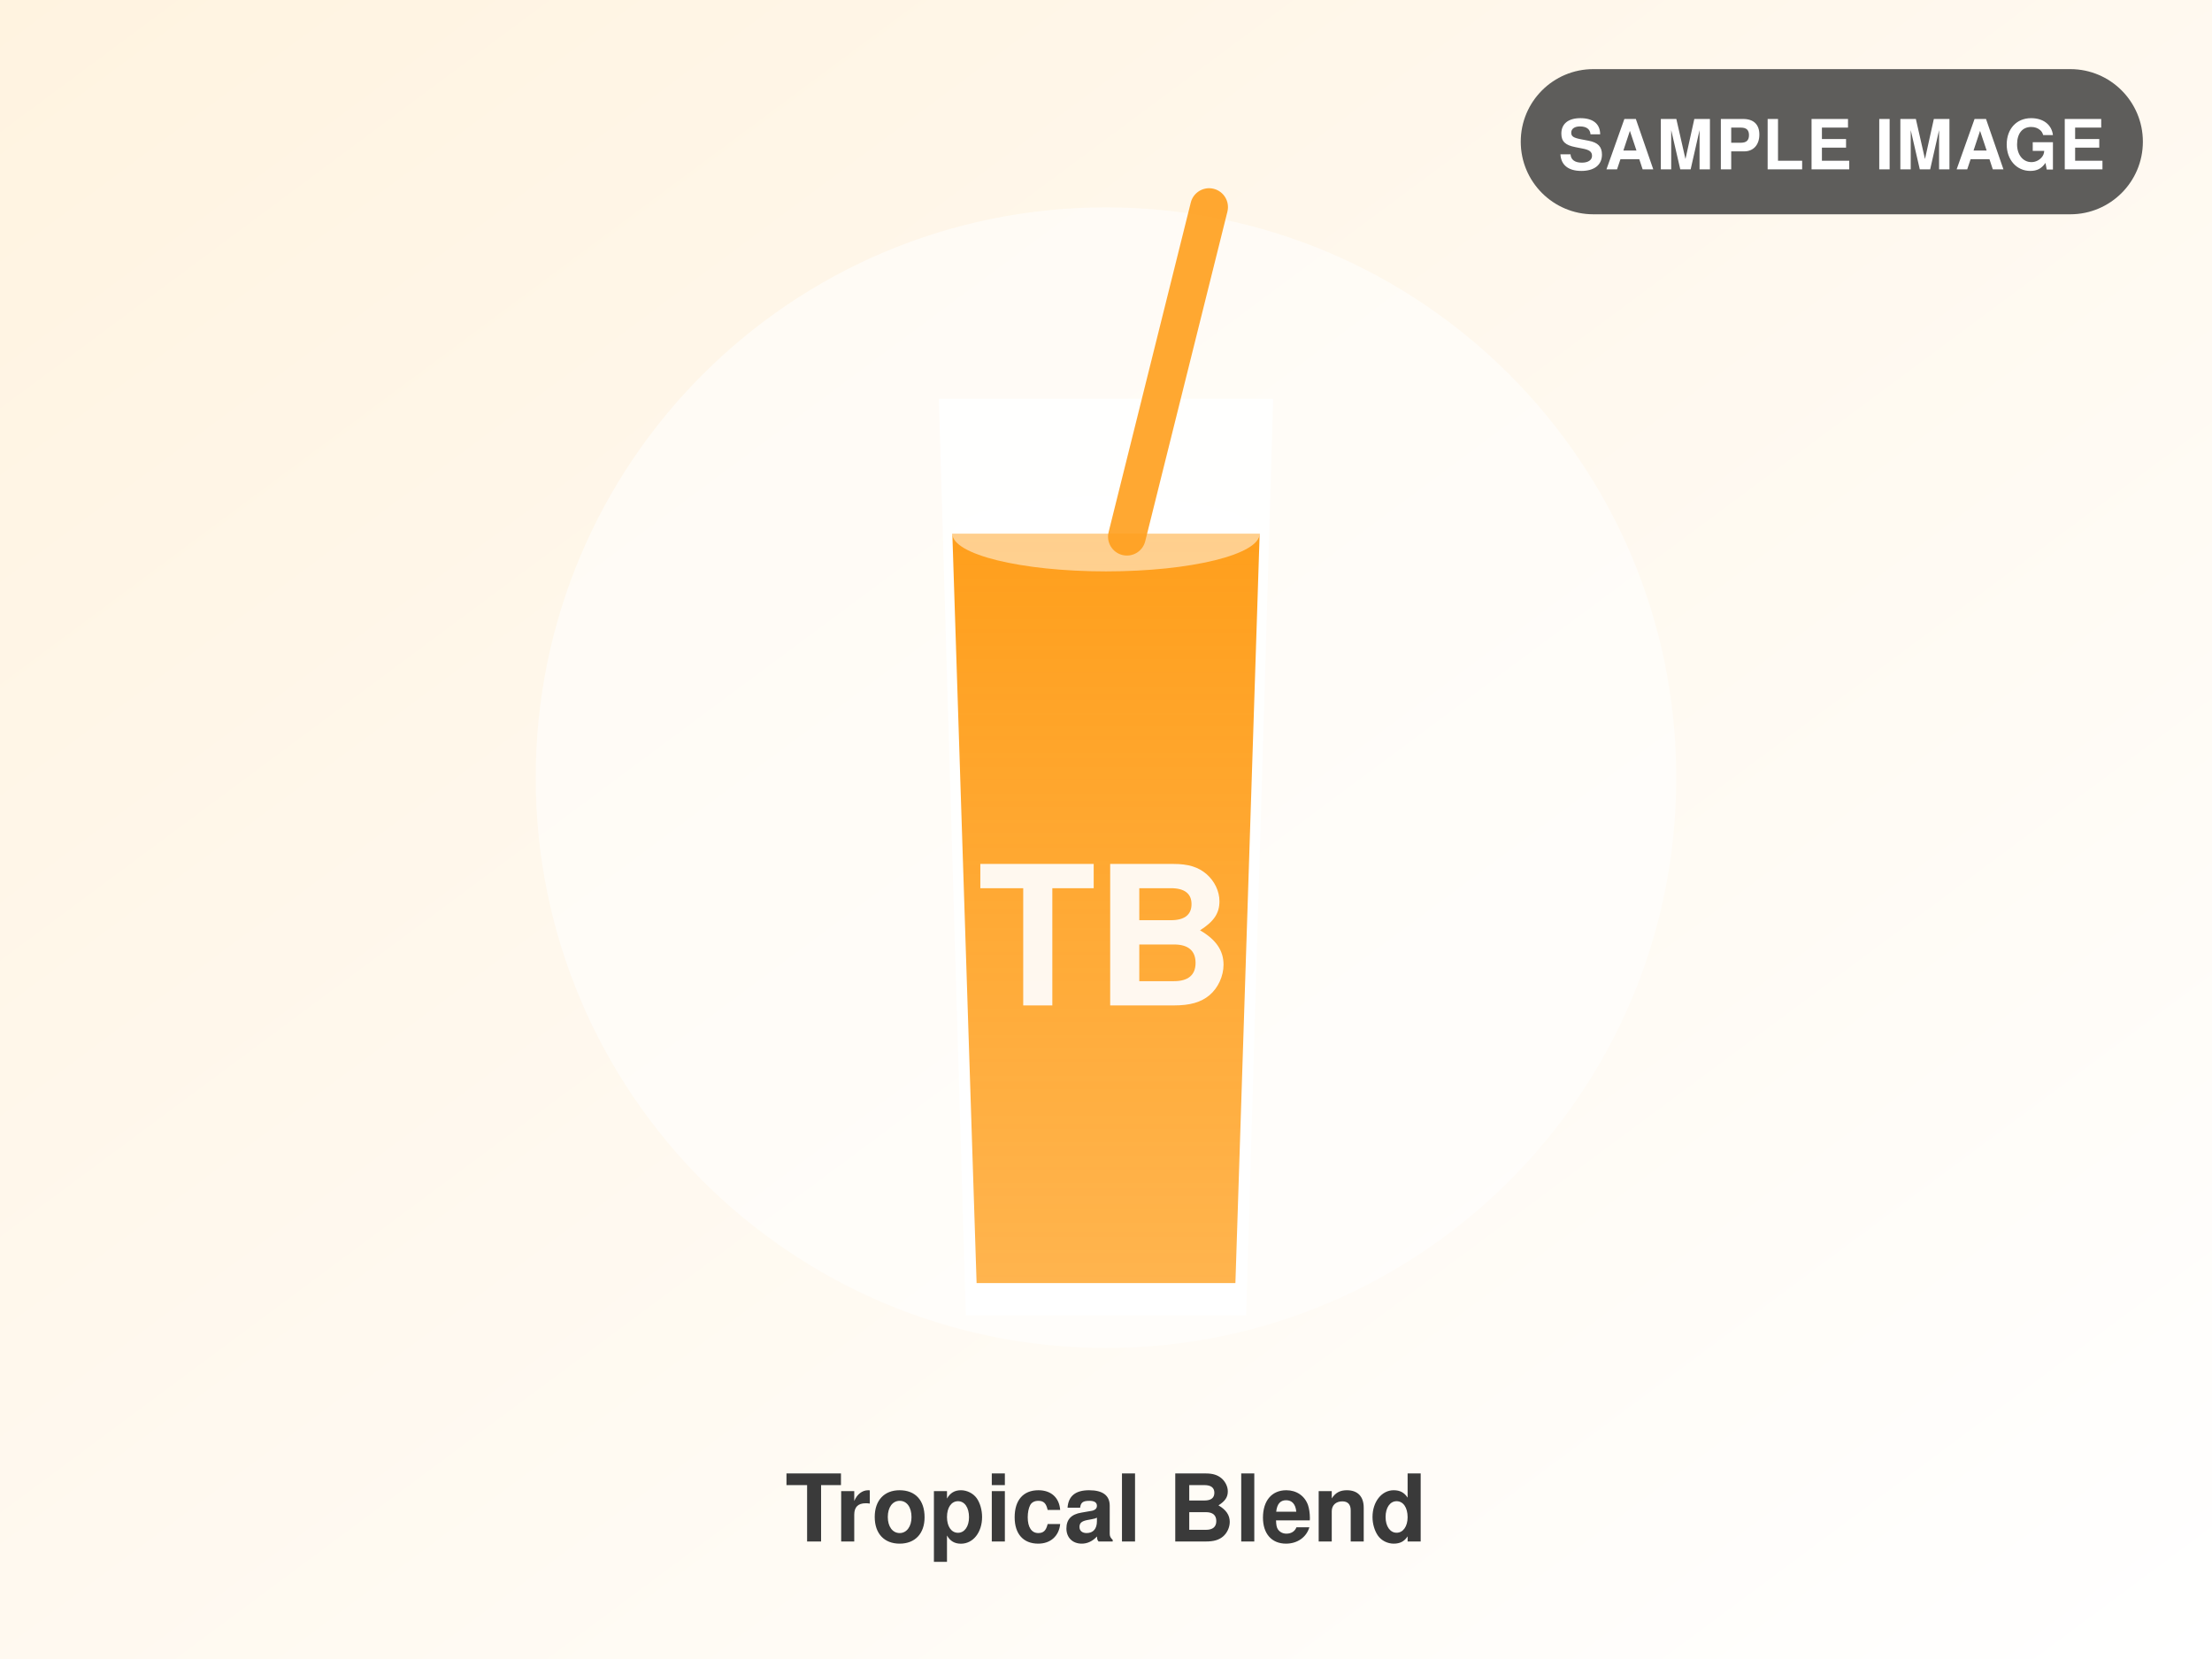
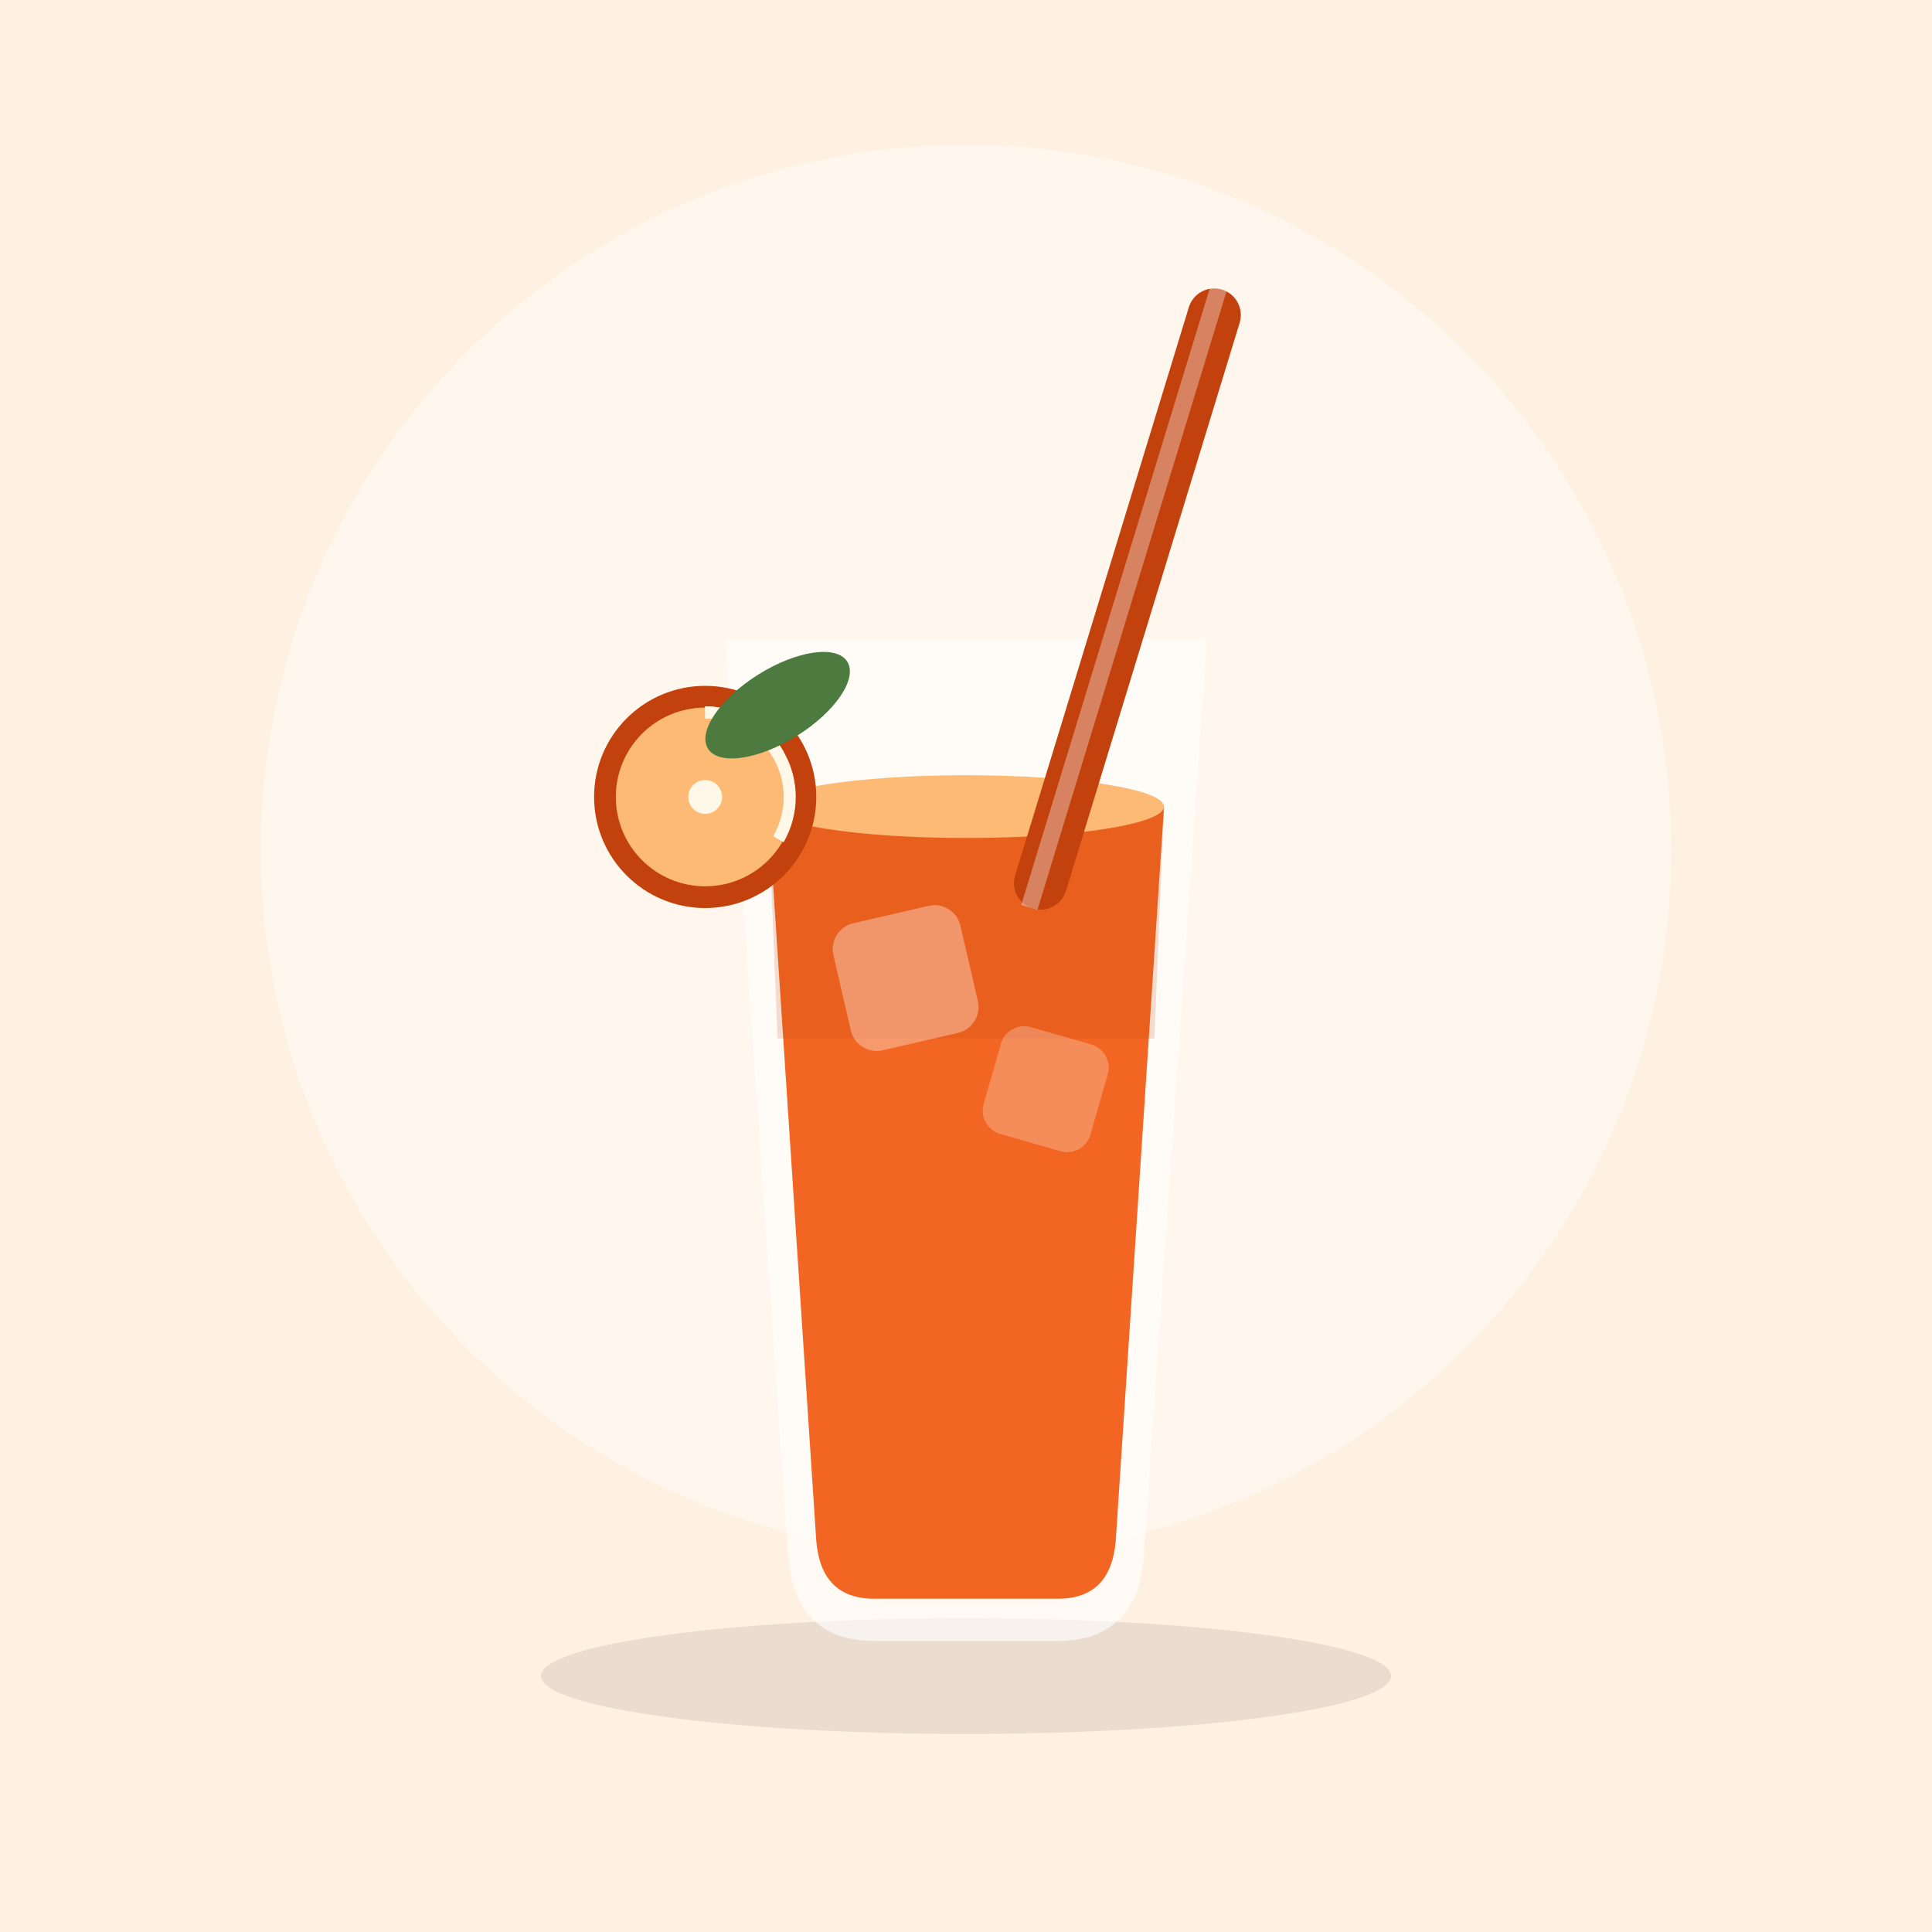
- <svg xmlns="http://www.w3.org/2000/svg" viewBox="0 0 640 480" width="640" height="480" role="img" aria-label="Tropical Blend — sample illustration">
-   <defs>
-     <linearGradient id="bg" x1="0" y1="0" x2="1" y2="1">
-       <stop offset="0" stop-color="#fff3e0" />
-       <stop offset="1" stop-color="#ffffff" />
-     </linearGradient>
-     <linearGradient id="juice" x1="0" y1="0" x2="0" y2="1">
-       <stop offset="0" stop-color="#ff9f1c" />
-       <stop offset="1" stop-color="#ff9f1c" stop-opacity="0.78" />
-     </linearGradient>
-   </defs>
-   <rect width="640" height="480" fill="url(#bg)" />
-   <circle cx="320" cy="225" r="165" fill="#ffffff" opacity="0.55" />
-   <g transform="translate(320 248) scale(0.78)">
-     <path d="M-62 -170 L62 -170 L52 170 L-52 170 Z" fill="#ffffff" opacity="0.92" />
-     <path d="M-57 -120 L57 -120 L48 158 L-48 158 Z" fill="url(#juice)" />
-     <ellipse cx="0" cy="-120" rx="57" ry="14" fill="#ffffff" opacity="0.5" />
-     <rect x="16" y="-250" width="14" height="140" rx="7" fill="#ff9f1c" opacity="0.9" transform="rotate(14 23 -180)" />
-     <text x="0" y="55" text-anchor="middle" font-family="Helvetica,Arial,sans-serif" font-size="72" font-weight="700" fill="#ffffff" opacity="0.92">TB</text>
-   </g>
-   <text x="320" y="446" text-anchor="middle" font-family="Helvetica,Arial,sans-serif" font-size="27" font-weight="600" fill="#3a3a3a">Tropical Blend</text>
+ <svg xmlns="http://www.w3.org/2000/svg" viewBox="0 0 800 800" width="800" height="800" role="img" aria-label="MnM sample product illustration">
+   <rect width="800" height="800" fill="#FFF1E2" />
+   <circle cx="400" cy="352" r="292" fill="#fff" opacity="0.38" />
+   <ellipse cx="400" cy="694" rx="176" ry="24" fill="#2C2A27" opacity="0.10" />
  <g>
-     <rect x="440" y="20" width="180" height="42" rx="21" fill="#3a3a3a" opacity="0.82" />
-     <text x="530" y="49" text-anchor="middle" font-family="Helvetica,Arial,sans-serif" font-size="20" font-weight="700" fill="#ffffff" letter-spacing="0.5">SAMPLE IMAGE</text>
+     <path d="M304 268 H496 L470 646 Q467 676 438 676 H362 Q333 676 330 646 Z" fill="#FFFFFF" opacity="0.62" stroke="#FFFFFF" stroke-width="7" />
+     <path d="M318 334 H482 L462 638 Q460 662 438 662 H362 Q340 662 338 638 Z" fill="#F26522" />
+     <path d="M318 334 H482 L478 430 H322 Z" fill="#C2410C" opacity="0.18" />
+     <ellipse cx="400" cy="334" rx="82" ry="13" fill="#FDBA74" />
+     <rect x="348" y="378" width="54" height="54" rx="11" fill="#FFFFFF" opacity="0.34" transform="rotate(-13 375 405)" />
+     <rect x="410" y="428" width="46" height="46" rx="10" fill="#FFFFFF" opacity="0.26" transform="rotate(16 433 451)" />
+     <g transform="rotate(17 452 300)">
+       <rect x="440" y="112" width="22" height="268" rx="11" fill="#C2410C" />
+       <rect x="446" y="112" width="7" height="268" fill="#FFFFFF" opacity="0.35" />
+     </g>
+     <circle cx="292" cy="330" r="46" fill="#C2410C" />
+     <circle cx="292" cy="330" r="37" fill="#FDBA74" />
+     <path d="M292 295 A 35 35 0 0 1 292 295" stroke="#FFF7E8" stroke-width="5" fill="none" />
+     <path d="M292 295 A 35 35 0 0 1 322.311 312.5" stroke="#FFF7E8" stroke-width="5" fill="none" />
+     <path d="M292 295 A 35 35 0 0 1 322.311 347.5" stroke="#FFF7E8" stroke-width="5" fill="none" />
+     <circle cx="292" cy="330" r="7" fill="#FFF7E8" />
+     <ellipse cx="322" cy="292" rx="34" ry="15" fill="#4C7A3F" transform="rotate(-32 322 292)" />
  </g>
</svg>
